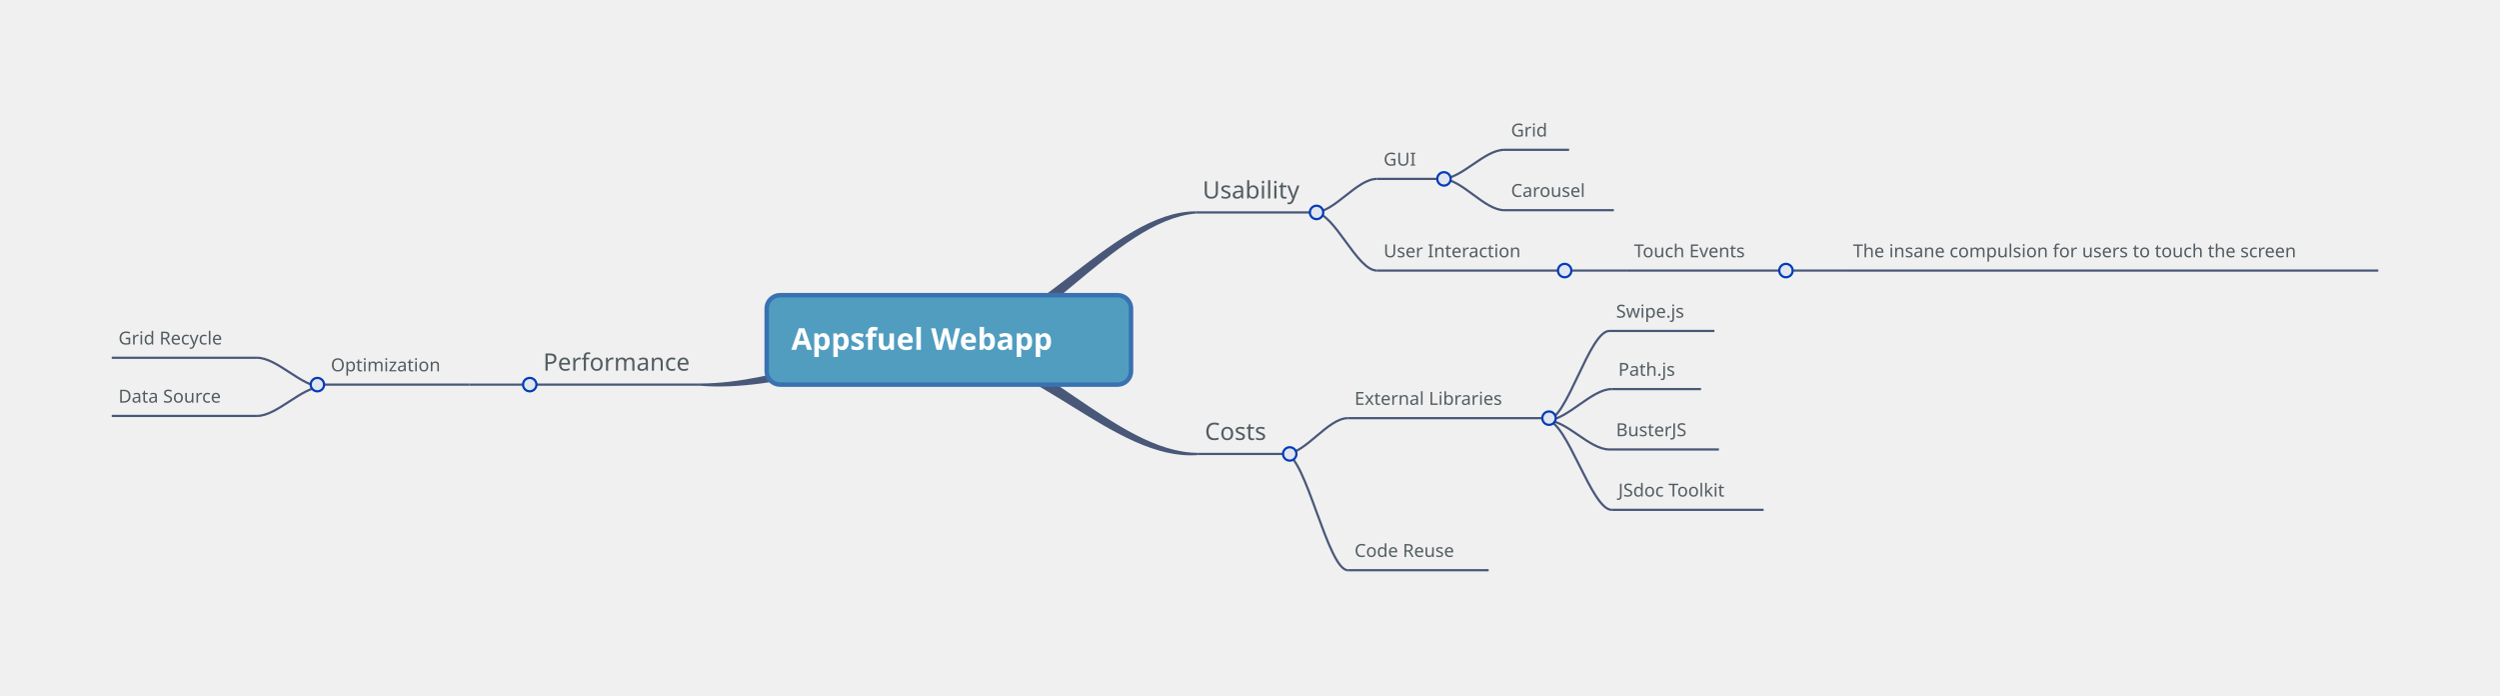
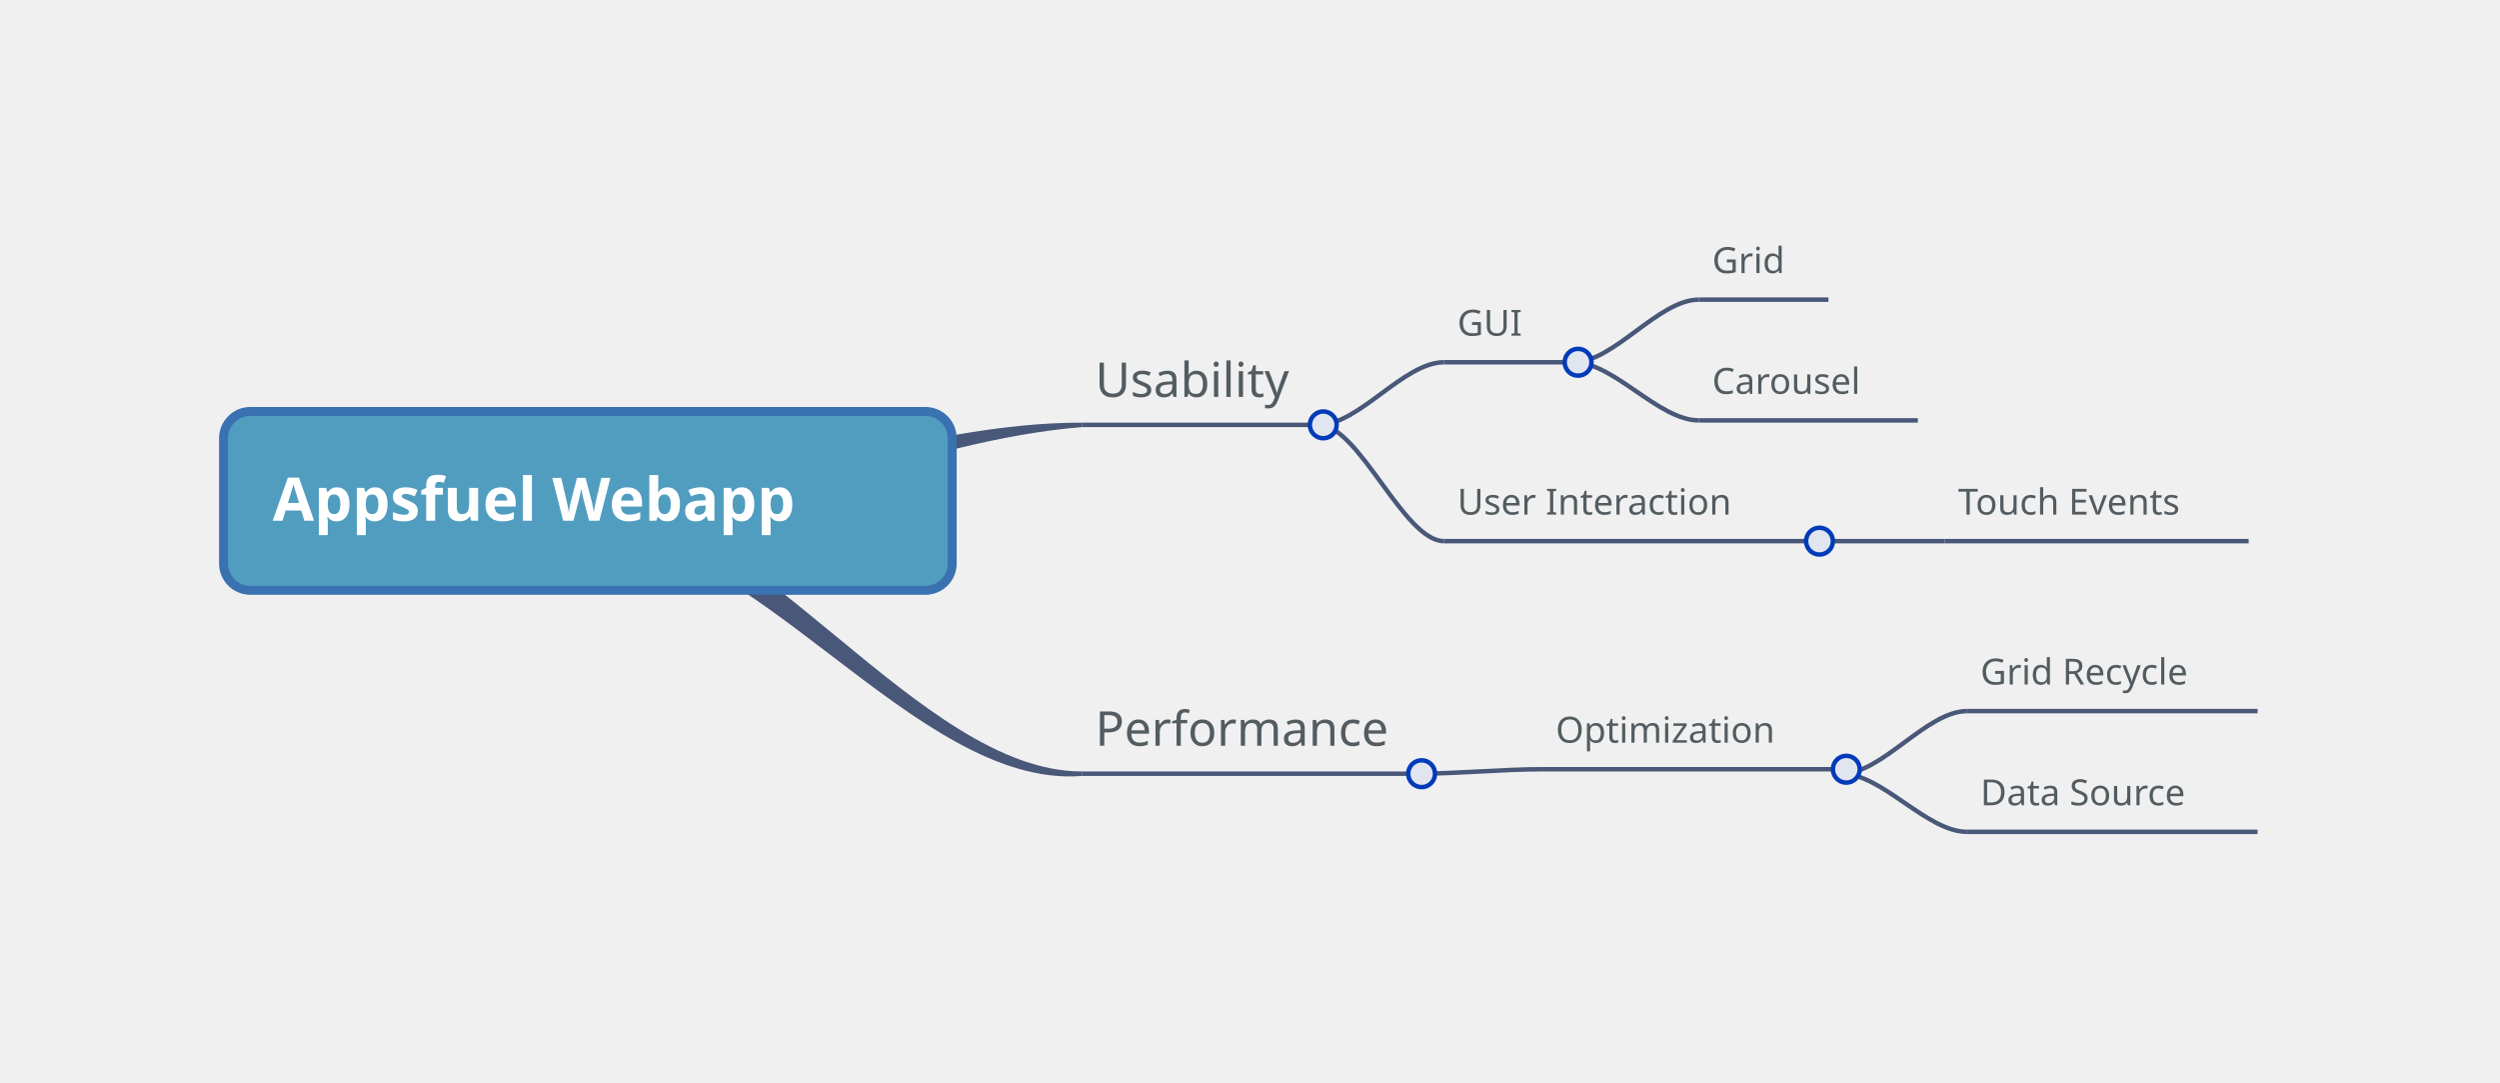
- <svg xmlns="http://www.w3.org/2000/svg" focusable="true" height="311.0" id="workspace" preserveAspectRatio="xMinYMin" viewBox="-424.0 -152.0 1118.0 311.0" width="1118.0">
-   <path d="M151,51 C160,51 170,103 179,103" fill="#495879" fill-opacity="1" stroke="#495879" stroke-opacity="1" stroke-width="1px" style="fill:none " visibility="visible" />
-   <path d="M268,36 C277,36 288,76 297,76" fill="#495879" fill-opacity="1" stroke="#495879" stroke-opacity="1" stroke-width="1px" style="fill:none " visibility="visible" />
-   <path d="M268,36 C277,36 287,49 296,49" fill="#495879" fill-opacity="1" stroke="#495879" stroke-opacity="1" stroke-width="1px" style="fill:none " visibility="visible" />
-   <path d="M268,36 C277,36 288,22 297,22" fill="#495879" fill-opacity="1" stroke="#495879" stroke-opacity="1" stroke-width="1px" style="fill:none " visibility="visible" />
-   <path d="M268,36 C277,36 287,-4 296,-4" fill="#495879" fill-opacity="1" stroke="#495879" stroke-opacity="1" stroke-width="1px" style="fill:none " visibility="visible" />
-   <path d="M151,51 C160,51 170,35 179,35" fill="#495879" fill-opacity="1" stroke="#495879" stroke-opacity="1" stroke-width="1px" style="fill:none " visibility="visible" />
-   <path d="M0,0 C37,0 75,51 112,51 75,54 37,5 0,7 Z" fill="#495879" fill-opacity="1" stroke="#495879" stroke-opacity="1" stroke-width="1px" style="fill:#495879 " visibility="visible" />
-   <path d="M-280,21 C-289,21 -300,34 -309,34" fill="#495879" fill-opacity="1" stroke="#495879" stroke-opacity="1" stroke-width="1px" style="fill:none " visibility="visible" />
-   <path d="M-280,21 C-289,21 -300,8 -309,8" fill="#495879" fill-opacity="1" stroke="#495879" stroke-opacity="1" stroke-width="1px" style="fill:none " visibility="visible" />
-   <path d="M-185,20 C-194,20 -205,20 -214,20" fill="#495879" fill-opacity="1" stroke="#495879" stroke-opacity="1" stroke-width="1px" style="fill:none " visibility="visible" />
-   <path d="M0,0 C-37,0 -74,20 -111,20 -74,23 -37,5 0,7 Z" fill="#495879" fill-opacity="1" stroke="#495879" stroke-opacity="1" stroke-width="1px" style="fill:#495879 " visibility="visible" />
-   <path d="M373,-31 C382,-31 393,-31 402,-31" fill="#495879" fill-opacity="1" stroke="#495879" stroke-opacity="1" stroke-width="1px" style="fill:none " visibility="visible" />
-   <path d="M275,-31 C284,-31 295,-31 304,-31" fill="#495879" fill-opacity="1" stroke="#495879" stroke-opacity="1" stroke-width="1px" style="fill:none " visibility="visible" />
-   <path d="M164,-57 C173,-57 183,-31 192,-31" fill="#495879" fill-opacity="1" stroke="#495879" stroke-opacity="1" stroke-width="1px" style="fill:none " visibility="visible" />
-   <path d="M221,-72 C230,-72 240,-58 249,-58" fill="#495879" fill-opacity="1" stroke="#495879" stroke-opacity="1" stroke-width="1px" style="fill:none " visibility="visible" />
-   <path d="M221,-72 C230,-72 240,-85 249,-85" fill="#495879" fill-opacity="1" stroke="#495879" stroke-opacity="1" stroke-width="1px" style="fill:none " visibility="visible" />
-   <path d="M164,-57 C173,-57 183,-72 192,-72" fill="#495879" fill-opacity="1" stroke="#495879" stroke-opacity="1" stroke-width="1px" style="fill:none " visibility="visible" />
-   <path d="M0,0 C37,0 74,-57 111,-57 74,-54 37,5 0,7 Z" fill="#495879" fill-opacity="1" stroke="#495879" stroke-opacity="1" stroke-width="1px" style="fill:#495879 " visibility="visible" />
-   <rect fill="#CC0033" fill-opacity="0.4" height="21" rx="0" ry="0" stroke="#FF9933" stroke-opacity="0.4" stroke-width="1px" visibility="hidden" width="69" x="-281" y="2" />
-   <path d="M-319,-42 C-306,-21 -293,0 -280,21" fill-opacity="0.4" stroke="#CC0033" stroke-opacity="0.4" stroke-width="1px" style="fill:none " visibility="hidden" />
-   <path fill-opacity="0.4" stroke="#CC0033" stroke-opacity="0.4" stroke-width="1px" style="fill:none " visibility="hidden" />
+ <svg xmlns="http://www.w3.org/2000/svg" focusable="true" height="242.0" id="workspace" preserveAspectRatio="xMinYMin" viewBox="-131.0 -112.0 559.0 242.0" width="559.0">
+   <path d="M0,0 C37,0 74,-17 111,-17 74,-14 37,5 0,7 Z" fill="#495879" fill-opacity="1" stroke="#495879" stroke-opacity="1" stroke-width="1px" style="fill:#495879 " visibility="visible" />
+   <rect fill="#CC0033" fill-opacity="0.4" height="21" rx="0" ry="0" stroke="#FF9933" stroke-opacity="0.4" stroke-width="1px" visibility="hidden" width="72" x="302" y="-10" />
+   <path d="M498,-27 C456.333,-15 414.667,-3 373,9" fill-opacity="0.4" stroke="#CC0033" stroke-opacity="0.4" stroke-width="1px" style="fill:none " visibility="hidden" />
+   <path d="M125,-20 C83.333,-13.333 41.667,-6.667 0,0" fill-opacity="0.4" stroke="#CC0033" stroke-opacity="0.4" stroke-width="1px" style="fill:none " visibility="hidden" />
+   <path d="M0,0 C37,0 74,61 111,61 74,64 37,5 0,7 Z" fill="#495879" fill-opacity="1" stroke="#495879" stroke-opacity="1" stroke-width="1px" style="fill:#495879 " visibility="visible" />
+   <path d="M281,61 C290,61 300,74 309,74" fill="#495879" fill-opacity="1" stroke="#495879" stroke-opacity="1" stroke-width="1px" style="fill:none " visibility="visible" />
+   <path d="M281,61 C290,61 300,47 309,47" fill="#495879" fill-opacity="1" stroke="#495879" stroke-opacity="1" stroke-width="1px" style="fill:none " visibility="visible" />
+   <path d="M186,61 C195,61 205,60 214,60" fill="#495879" fill-opacity="1" stroke="#495879" stroke-opacity="1" stroke-width="1px" style="fill:none " visibility="visible" />
+   <path d="M275,9 C284,9 295,9 304,9" fill="#495879" fill-opacity="1" stroke="#495879" stroke-opacity="1" stroke-width="1px" style="fill:none " visibility="visible" />
+   <path d="M164,-17 C173,-17 183,9 192,9" fill="#495879" fill-opacity="1" stroke="#495879" stroke-opacity="1" stroke-width="1px" style="fill:none " visibility="visible" />
+   <path d="M221,-31 C230,-31 240,-18 249,-18" fill="#495879" fill-opacity="1" stroke="#495879" stroke-opacity="1" stroke-width="1px" style="fill:none " visibility="visible" />
+   <path d="M221,-31 C230,-31 240,-45 249,-45" fill="#495879" fill-opacity="1" stroke="#495879" stroke-opacity="1" stroke-width="1px" style="fill:none " visibility="visible" />
+   <path d="M164,-17 C173,-17 183,-31 192,-31" fill="#495879" fill-opacity="1" stroke="#495879" stroke-opacity="1" stroke-width="1px" style="fill:none " visibility="visible" />
  <g focusable="true" height="100" preserveAspectRatio="none" transform="translate(-81,-20) scale(1,1)" visibility="visible" width="100">
    <rect fill="rgb(252,235,192)" fill-opacity="0" height="46" rx="6.9" ry="6.9" stroke="rgb(241,163,39)" stroke-opacity="0" stroke-width="1px" style="cursor: default;" width="167" x="-2" y="-3" />
    <rect fill="rgb(80,157,192)" height="40" rx="6" ry="6" stroke="rgb(57,113,177)" stroke-width="2px" style="cursor: default;" width="163" x="0" y="0" />
    <text fill="#ffffff" font-family="verdana" font-size="13.438" font-style="normal" font-weight="bold" style="cursor: default;" visibility="visible" x="11" y="11">
      <tspan dy="1em" x="11">Appsfuel Webapp</tspan>
    </text>
    <g focusable="true" height="18" preserveAspectRatio="none" transform="translate(011) scale(00.18)" width="0" />
  </g>
-   <g focusable="true" height="100" preserveAspectRatio="none" transform="translate(111,-77) scale(1,1)" visibility="visible" width="100">
-     <rect fill="rgb(252,235,192)" fill-opacity="0" height="26" rx="3.9" ry="3.9" stroke="rgb(241,163,39)" stroke-opacity="0" stroke-width="1px" width="55" x="-2" y="-3" />
-     <line stroke="#495879" stroke-opacity="1" stroke-width="1px" style="cursor: move;" x1="0" x2="51" y1="20" y2="20" />
+   <g focusable="true" height="100" preserveAspectRatio="none" transform="translate(111,-37) scale(1,1)" visibility="visible" width="100">
+     <rect fill="rgb(252,235,192)" fill-opacity="0" height="26" rx="3.9" ry="3.9" stroke="rgb(241,163,39)" stroke-opacity="0" stroke-width="1px" style="cursor: move;" width="55" x="-2" y="-3" />
+     <line stroke="#495879" stroke-opacity="1" stroke-width="1px" style="cursor: move;" visibility="visible" x1="0" x2="51" y1="20" y2="20" />
    <text fill="rgb(82,92,97)" font-family="verdana" font-size="10.75" font-style="normal" font-weight="normal" style="cursor: move;" visibility="visible" x="3" y="3">
      <tspan dy="1em" x="3">Usability</tspan>
    </text>
+     <g focusable="true" height="14" preserveAspectRatio="none" transform="translate(03) scale(00.14)" width="0" />
    <ellipse cx="54" cy="20" fill="rgb(224,229,239)" height="6" rx="3" ry="3" stroke="rgb(2,59,185)" stroke-width="1px" style="cursor: default;" visibility="visible" width="6" />
-     <g focusable="true" height="14" preserveAspectRatio="none" transform="translate(03) scale(00.14)" width="0" />
  </g>
-   <g focusable="true" height="100" preserveAspectRatio="none" transform="translate(192,-89) scale(1,1)" visibility="visible" width="100">
+   <g focusable="true" height="100" preserveAspectRatio="none" transform="translate(192,-48) scale(1,1)" visibility="visible" width="100">
    <rect fill="rgb(252,235,192)" fill-opacity="0" height="23" rx="3.45" ry="3.45" stroke="rgb(241,163,39)" stroke-opacity="0" stroke-width="1px" width="31" x="-2" y="-3" />
    <line stroke="#495879" stroke-opacity="1" stroke-width="1px" style="cursor: move;" x1="0" x2="27" y1="17" y2="17" />
    <text fill="rgb(82,92,97)" font-family="verdana" font-size="8.062" font-style="normal" font-weight="normal" style="cursor: move;" visibility="visible" x="3" y="3">
      <tspan dy="1em" x="3">GUI</tspan>
    </text>
    <ellipse cx="30" cy="17" fill="rgb(224,229,239)" height="6" rx="3" ry="3" stroke="rgb(2,59,185)" stroke-width="1px" style="cursor: default;" visibility="visible" width="6" />
    <g focusable="true" height="11" preserveAspectRatio="none" transform="translate(03) scale(00.11)" width="0" />
  </g>
-   <g focusable="true" height="100" preserveAspectRatio="none" transform="translate(249,-102) scale(1,1)" visibility="visible" width="100">
+   <g focusable="true" height="100" preserveAspectRatio="none" transform="translate(249,-62) scale(1,1)" visibility="visible" width="100">
    <rect fill="rgb(252,235,192)" fill-opacity="0" height="23" rx="3.45" ry="3.45" stroke="rgb(241,163,39)" stroke-opacity="0" stroke-width="1px" width="33" x="-2" y="-3" />
    <line stroke="#495879" stroke-opacity="1" stroke-width="1px" style="cursor: move;" x1="0" x2="29" y1="17" y2="17" />
    <text fill="rgb(82,92,97)" font-family="verdana" font-size="8.062" font-style="normal" font-weight="normal" style="cursor: move;" visibility="visible" x="3" y="3">
      <tspan dy="1em" x="3">Grid</tspan>
    </text>
    <ellipse cx="3" cy="3" fill="rgb(224,229,239)" height="6" rx="3" ry="3" stroke="rgb(2,59,185)" stroke-width="1px" style="cursor: default;" visibility="hidden" width="6" />
    <g focusable="true" height="11" preserveAspectRatio="none" transform="translate(03) scale(00.11)" width="0" />
  </g>
-   <g focusable="true" height="100" preserveAspectRatio="none" transform="translate(249,-75) scale(1,1)" visibility="visible" width="100">
+   <g focusable="true" height="100" preserveAspectRatio="none" transform="translate(249,-35) scale(1,1)" visibility="visible" width="100">
    <rect fill="rgb(252,235,192)" fill-opacity="0" height="23" rx="3.45" ry="3.45" stroke="rgb(241,163,39)" stroke-opacity="0" stroke-width="1px" width="53" x="-2" y="-3" />
    <line stroke="#495879" stroke-opacity="1" stroke-width="1px" style="cursor: move;" x1="0" x2="49" y1="17" y2="17" />
    <text fill="rgb(82,92,97)" font-family="verdana" font-size="8.062" font-style="normal" font-weight="normal" style="cursor: move;" visibility="visible" x="3" y="3">
      <tspan dy="1em" x="3">Carousel</tspan>
    </text>
    <ellipse cx="3" cy="3" fill="rgb(224,229,239)" height="6" rx="3" ry="3" stroke="rgb(2,59,185)" stroke-width="1px" style="cursor: default;" visibility="hidden" width="6" />
    <g focusable="true" height="11" preserveAspectRatio="none" transform="translate(03) scale(00.11)" width="0" />
  </g>
-   <g focusable="true" height="100" preserveAspectRatio="none" transform="translate(192,-48) scale(1,1)" visibility="visible" width="100">
+   <g focusable="true" height="100" preserveAspectRatio="none" transform="translate(192,-8) scale(1,1)" visibility="visible" width="100">
    <rect fill="rgb(252,235,192)" fill-opacity="0" height="23" rx="3.45" ry="3.45" stroke="rgb(241,163,39)" stroke-opacity="0" stroke-width="1px" width="85" x="-2" y="-3" />
    <line stroke="#495879" stroke-opacity="1" stroke-width="1px" style="cursor: move;" x1="0" x2="81" y1="17" y2="17" />
    <text fill="rgb(82,92,97)" font-family="verdana" font-size="8.062" font-style="normal" font-weight="normal" style="cursor: move;" visibility="visible" x="3" y="3">
      <tspan dy="1em" x="3">User Interaction</tspan>
    </text>
    <ellipse cx="84" cy="17" fill="rgb(224,229,239)" height="6" rx="3" ry="3" stroke="rgb(2,59,185)" stroke-width="1px" style="cursor: default;" visibility="visible" width="6" />
    <g focusable="true" height="11" preserveAspectRatio="none" transform="translate(03) scale(00.11)" width="0" />
  </g>
-   <g focusable="true" height="100" preserveAspectRatio="none" transform="translate(304,-48) scale(1,1)" visibility="visible" width="100">
-     <rect fill="rgb(252,235,192)" fill-opacity="0" height="23" rx="3.45" ry="3.45" stroke="rgb(241,163,39)" stroke-opacity="0" stroke-width="1px" width="72" x="-2" y="-3" />
+   <g focusable="true" height="100" preserveAspectRatio="none" transform="translate(304,-8) scale(1,1)" visibility="visible" width="100">
+     <rect fill="rgb(252,235,192)" fill-opacity="0" height="23" rx="3.45" ry="3.45" stroke="rgb(241,163,39)" stroke-opacity="0" stroke-width="1px" style="cursor: move;" width="72" x="-2" y="-3" />
    <line stroke="#495879" stroke-opacity="1" stroke-width="1px" style="cursor: move;" x1="0" x2="68" y1="17" y2="17" />
    <text fill="rgb(82,92,97)" font-family="verdana" font-size="8.062" font-style="normal" font-weight="normal" style="cursor: move;" visibility="visible" x="3" y="3">
      <tspan dy="1em" x="3">Touch Events</tspan>
    </text>
-     <ellipse cx="71" cy="17" fill="rgb(224,229,239)" height="6" rx="3" ry="3" stroke="rgb(2,59,185)" stroke-width="1px" style="cursor: default;" visibility="visible" width="6" />
+     <ellipse cx="71" cy="17" fill="rgb(224,229,239)" height="6" rx="3" ry="3" stroke="rgb(2,59,185)" stroke-width="1px" style="cursor: default;" visibility="hidden" width="6" />
    <g focusable="true" height="11" preserveAspectRatio="none" transform="translate(03) scale(00.11)" width="0" />
  </g>
-   <g focusable="true" height="100" preserveAspectRatio="none" transform="translate(402,-48) scale(1,1)" visibility="visible" width="100">
-     <rect fill="rgb(252,235,192)" fill-opacity="0" height="23" rx="3.45" ry="3.45" stroke="rgb(241,163,39)" stroke-opacity="0" stroke-width="1px" width="242" x="-2" y="-3" />
-     <line stroke="#495879" stroke-opacity="1" stroke-width="1px" style="cursor: move;" x1="0" x2="238" y1="17" y2="17" />
-     <text fill="rgb(82,92,97)" font-family="verdana" font-size="8.062" font-style="normal" font-weight="normal" style="cursor: move;" visibility="visible" x="3" y="3">
-       <tspan dy="1em" x="3">The insane compulsion for users to touch the screen</tspan>
-     </text>
-     <ellipse cx="3" cy="3" fill="rgb(224,229,239)" height="6" rx="3" ry="3" stroke="rgb(2,59,185)" stroke-width="1px" style="cursor: default;" visibility="hidden" width="6" />
-     <g focusable="true" height="11" preserveAspectRatio="none" transform="translate(03) scale(00.11)" width="0" />
-   </g>
-   <g focusable="true" height="100" preserveAspectRatio="none" transform="translate(-184,0) scale(1,1)" visibility="visible" width="100">
-     <rect fill="rgb(252,235,192)" fill-opacity="0" height="26" rx="3.9" ry="3.9" stroke="rgb(241,163,39)" stroke-opacity="0" stroke-width="1px" width="77" x="-2" y="-3" />
-     <line stroke="#495879" stroke-opacity="1" stroke-width="1px" style="cursor: move;" x1="0" x2="73" y1="20" y2="20" />
+   <g focusable="true" height="100" preserveAspectRatio="none" transform="translate(111,41) scale(1,1)" visibility="visible" width="100">
+     <rect fill="rgb(252,235,192)" fill-opacity="0" height="26" rx="3.9" ry="3.9" stroke="rgb(241,163,39)" stroke-opacity="0" stroke-width="1px" style="cursor: move;" width="77" x="-2" y="-3" />
+     <line stroke="#495879" stroke-opacity="1" stroke-width="1px" style="cursor: move;" visibility="visible" x1="0" x2="73" y1="20" y2="20" />
    <text fill="rgb(82,92,97)" font-family="verdana" font-size="10.75" font-style="normal" font-weight="normal" style="cursor: move;" visibility="visible" x="3" y="3">
      <tspan dy="1em" x="3">Performance</tspan>
    </text>
-     <ellipse cx="-3" cy="20" fill="rgb(224,229,239)" height="6" rx="3" ry="3" stroke="rgb(2,59,185)" stroke-width="1px" style="cursor: default;" visibility="visible" width="6" />
    <g focusable="true" height="14" preserveAspectRatio="none" transform="translate(03) scale(00.14)" width="0" />
+     <ellipse cx="76" cy="20" fill="rgb(224,229,239)" height="6" rx="3" ry="3" stroke="rgb(2,59,185)" stroke-width="1px" style="cursor: default;" visibility="visible" width="6" />
  </g>
-   <g focusable="true" height="100" preserveAspectRatio="none" transform="translate(-279,3) scale(1,1)" visibility="visible" width="100">
+   <g focusable="true" height="100" preserveAspectRatio="none" transform="translate(214,43) scale(1,1)" visibility="visible" width="100">
    <rect fill="rgb(252,235,192)" fill-opacity="0" height="23" rx="3.45" ry="3.45" stroke="rgb(241,163,39)" stroke-opacity="0" stroke-width="1px" style="cursor: move;" width="69" x="-2" y="-3" />
    <line stroke="#495879" stroke-opacity="1" stroke-width="1px" style="cursor: move;" x1="0" x2="65" y1="17" y2="17" />
    <text fill="rgb(82,92,97)" font-family="verdana" font-size="8.062" font-style="normal" font-weight="normal" style="cursor: move;" visibility="visible" x="3" y="3">
      <tspan dy="1em" x="3">Optimization</tspan>
    </text>
-     <ellipse cx="-3" cy="17" fill="rgb(224,229,239)" height="6" rx="3" ry="3" stroke="rgb(2,59,185)" stroke-width="1px" style="cursor: default;" visibility="visible" width="6" />
+     <ellipse cx="68" cy="17" fill="rgb(224,229,239)" height="6" rx="3" ry="3" stroke="rgb(2,59,185)" stroke-width="1px" style="cursor: default;" visibility="visible" width="6" />
    <g focusable="true" height="11" preserveAspectRatio="none" transform="translate(03) scale(00.11)" width="0" />
  </g>
-   <g focusable="true" height="100" preserveAspectRatio="none" transform="translate(-374,-9) scale(1,1)" visibility="visible" width="100">
+   <g focusable="true" height="100" preserveAspectRatio="none" transform="translate(309,30) scale(1,1)" visibility="visible" width="100">
    <rect fill="rgb(252,235,192)" fill-opacity="0" height="23" rx="3.45" ry="3.45" stroke="rgb(241,163,39)" stroke-opacity="0" stroke-width="1px" width="69" x="-2" y="-3" />
    <line stroke="#495879" stroke-opacity="1" stroke-width="1px" style="cursor: move;" x1="0" x2="65" y1="17" y2="17" />
    <text fill="rgb(82,92,97)" font-family="verdana" font-size="8.062" font-style="normal" font-weight="normal" style="cursor: move;" visibility="visible" x="3" y="3">
      <tspan dy="1em" x="3">Grid Recycle</tspan>
    </text>
    <ellipse cx="3" cy="3" fill="rgb(224,229,239)" height="6" rx="3" ry="3" stroke="rgb(2,59,185)" stroke-width="1px" style="cursor: default;" visibility="hidden" width="6" />
    <g focusable="true" height="11" preserveAspectRatio="none" transform="translate(03) scale(00.11)" width="0" />
  </g>
-   <g focusable="true" height="100" preserveAspectRatio="none" transform="translate(-374,17) scale(1,1)" visibility="visible" width="100">
+   <g focusable="true" height="100" preserveAspectRatio="none" transform="translate(309,57) scale(1,1)" visibility="visible" width="100">
    <rect fill="rgb(252,235,192)" fill-opacity="0" height="23" rx="3.45" ry="3.45" stroke="rgb(241,163,39)" stroke-opacity="0" stroke-width="1px" width="69" x="-2" y="-3" />
    <line stroke="#495879" stroke-opacity="1" stroke-width="1px" style="cursor: move;" x1="0" x2="65" y1="17" y2="17" />
    <text fill="rgb(82,92,97)" font-family="verdana" font-size="8.062" font-style="normal" font-weight="normal" style="cursor: move;" visibility="visible" x="3" y="3">
      <tspan dy="1em" x="3">Data Source</tspan>
    </text>
    <ellipse cx="3" cy="3" fill="rgb(224,229,239)" height="6" rx="3" ry="3" stroke="rgb(2,59,185)" stroke-width="1px" style="cursor: default;" visibility="hidden" width="6" />
    <g focusable="true" height="11" preserveAspectRatio="none" transform="translate(03) scale(00.11)" width="0" />
  </g>
-   <g focusable="true" height="100" preserveAspectRatio="none" transform="translate(112,31) scale(1,1)" visibility="visible" width="100">
-     <rect fill="rgb(252,235,192)" fill-opacity="0" height="26" rx="3.9" ry="3.9" stroke="rgb(241,163,39)" stroke-opacity="0" stroke-width="1px" width="42" x="-2" y="-3" />
-     <line stroke="#495879" stroke-opacity="1" stroke-width="1px" style="cursor: move;" x1="0" x2="38" y1="20" y2="20" />
-     <text fill="rgb(82,92,97)" font-family="verdana" font-size="10.75" font-style="normal" font-weight="normal" style="cursor: move;" visibility="visible" x="3" y="3">
-       <tspan dy="1em" x="3">Costs</tspan>
-     </text>
-     <ellipse cx="41" cy="20" fill="rgb(224,229,239)" height="6" rx="3" ry="3" stroke="rgb(2,59,185)" stroke-width="1px" style="cursor: default;" visibility="visible" width="6" />
-     <g focusable="true" height="14" preserveAspectRatio="none" transform="translate(03) scale(00.14)" width="0" />
-   </g>
-   <g focusable="true" height="100" preserveAspectRatio="none" transform="translate(179,18) scale(1,1)" visibility="visible" width="100">
-     <rect fill="rgb(252,235,192)" fill-opacity="0" height="23" rx="3.45" ry="3.45" stroke="rgb(241,163,39)" stroke-opacity="0" stroke-width="1px" width="91" x="-2" y="-3" />
-     <line stroke="#495879" stroke-opacity="1" stroke-width="1px" style="cursor: move;" x1="0" x2="87" y1="17" y2="17" />
-     <text fill="rgb(82,92,97)" font-family="verdana" font-size="8.062" font-style="normal" font-weight="normal" style="cursor: move;" visibility="visible" x="3" y="3">
-       <tspan dy="1em" x="3">External Libraries</tspan>
-     </text>
-     <ellipse cx="90" cy="17" fill="rgb(224,229,239)" height="6" rx="3" ry="3" stroke="rgb(2,59,185)" stroke-width="1px" style="cursor: default;" visibility="visible" width="6" />
-     <g focusable="true" height="11" preserveAspectRatio="none" transform="translate(03) scale(00.11)" width="0" />
-   </g>
-   <g focusable="true" height="100" preserveAspectRatio="none" transform="translate(296,-21) scale(1,1)" visibility="visible" width="100">
-     <rect fill="rgb(252,235,192)" fill-opacity="0" height="23" rx="3.45" ry="3.45" stroke="rgb(241,163,39)" stroke-opacity="0" stroke-width="1px" width="51" x="-2" y="-3" />
-     <line stroke="#495879" stroke-opacity="1" stroke-width="1px" style="cursor: move;" x1="0" x2="47" y1="17" y2="17" />
-     <text fill="rgb(82,92,97)" font-family="verdana" font-size="8.062" font-style="normal" font-weight="normal" style="cursor: move;" visibility="visible" x="3" y="3">
-       <tspan dy="1em" x="3">Swipe.js</tspan>
-     </text>
-     <ellipse cx="3" cy="3" fill="rgb(224,229,239)" height="6" rx="3" ry="3" stroke="rgb(2,59,185)" stroke-width="1px" style="cursor: default;" visibility="hidden" width="6" />
-     <g focusable="true" height="11" preserveAspectRatio="none" transform="translate(03) scale(00.11)" width="0" />
-   </g>
-   <g focusable="true" height="100" preserveAspectRatio="none" transform="translate(297,5) scale(1,1)" visibility="visible" width="100">
-     <rect fill="rgb(252,235,192)" fill-opacity="0" height="23" rx="3.45" ry="3.45" stroke="rgb(241,163,39)" stroke-opacity="0" stroke-width="1px" width="44" x="-2" y="-3" />
-     <line stroke="#495879" stroke-opacity="1" stroke-width="1px" style="cursor: move;" x1="0" x2="40" y1="17" y2="17" />
-     <text fill="rgb(82,92,97)" font-family="verdana" font-size="8.062" font-style="normal" font-weight="normal" style="cursor: move;" visibility="visible" x="3" y="3">
-       <tspan dy="1em" x="3">Path.js</tspan>
-     </text>
-     <ellipse cx="3" cy="3" fill="rgb(224,229,239)" height="6" rx="3" ry="3" stroke="rgb(2,59,185)" stroke-width="1px" style="cursor: default;" visibility="hidden" width="6" />
-     <g focusable="true" height="11" preserveAspectRatio="none" transform="translate(03) scale(00.11)" width="0" />
-   </g>
-   <g focusable="true" height="100" preserveAspectRatio="none" transform="translate(296,32) scale(1,1)" visibility="visible" width="100">
-     <rect fill="rgb(252,235,192)" fill-opacity="0" height="23" rx="3.45" ry="3.45" stroke="rgb(241,163,39)" stroke-opacity="0" stroke-width="1px" width="53" x="-2" y="-3" />
-     <line stroke="#495879" stroke-opacity="1" stroke-width="1px" style="cursor: move;" x1="0" x2="49" y1="17" y2="17" />
-     <text fill="rgb(82,92,97)" font-family="verdana" font-size="8.062" font-style="normal" font-weight="normal" style="cursor: move;" visibility="visible" x="3" y="3">
-       <tspan dy="1em" x="3">BusterJS</tspan>
-     </text>
-     <ellipse cx="3" cy="3" fill="rgb(224,229,239)" height="6" rx="3" ry="3" stroke="rgb(2,59,185)" stroke-width="1px" style="cursor: default;" visibility="hidden" width="6" />
-     <g focusable="true" height="11" preserveAspectRatio="none" transform="translate(03) scale(00.11)" width="0" />
-   </g>
-   <g focusable="true" height="100" preserveAspectRatio="none" transform="translate(297,59) scale(1,1)" visibility="visible" width="100">
-     <rect fill="rgb(252,235,192)" fill-opacity="0" height="23" rx="3.45" ry="3.45" stroke="rgb(241,163,39)" stroke-opacity="0" stroke-width="1px" width="72" x="-2" y="-3" />
-     <line stroke="#495879" stroke-opacity="1" stroke-width="1px" style="cursor: move;" x1="0" x2="68" y1="17" y2="17" />
-     <text fill="rgb(82,92,97)" font-family="verdana" font-size="8.062" font-style="normal" font-weight="normal" style="cursor: move;" visibility="visible" x="3" y="3">
-       <tspan dy="1em" x="3">JSdoc Toolkit</tspan>
-     </text>
-     <ellipse cx="3" cy="3" fill="rgb(224,229,239)" height="6" rx="3" ry="3" stroke="rgb(2,59,185)" stroke-width="1px" style="cursor: default;" visibility="hidden" width="6" />
-     <g focusable="true" height="11" preserveAspectRatio="none" transform="translate(03) scale(00.11)" width="0" />
-   </g>
-   <g focusable="true" height="100" preserveAspectRatio="none" transform="translate(179,86) scale(1,1)" visibility="visible" width="100">
-     <rect fill="rgb(252,235,192)" fill-opacity="0" height="23" rx="3.45" ry="3.45" stroke="rgb(241,163,39)" stroke-opacity="0" stroke-width="1px" width="67" x="-2" y="-3" />
-     <line stroke="#495879" stroke-opacity="1" stroke-width="1px" style="cursor: move;" x1="0" x2="63" y1="17" y2="17" />
-     <text fill="rgb(82,92,97)" font-family="verdana" font-size="8.062" font-style="normal" font-weight="normal" style="cursor: move;" visibility="visible" x="3" y="3">
-       <tspan dy="1em" x="3">Code Reuse</tspan>
-     </text>
-     <ellipse cx="3" cy="3" fill="rgb(224,229,239)" height="6" rx="3" ry="3" stroke="rgb(2,59,185)" stroke-width="1px" style="cursor: default;" visibility="hidden" width="6" />
-     <g focusable="true" height="11" preserveAspectRatio="none" transform="translate(03) scale(00.11)" width="0" />
-   </g>
-   <rect fill="#CC0033" fill-opacity="0.4" height="6" rx="0" ry="0" stroke="#FF9933" stroke-opacity="0.4" stroke-width="1px" visibility="hidden" width="50" x="-367" y="-45" />
+   <rect fill="#CC0033" fill-opacity="0.4" height="6" rx="0" ry="0" stroke="#FF9933" stroke-opacity="0.4" stroke-width="1px" visibility="hidden" width="50" x="496" y="-30" />
</svg>
